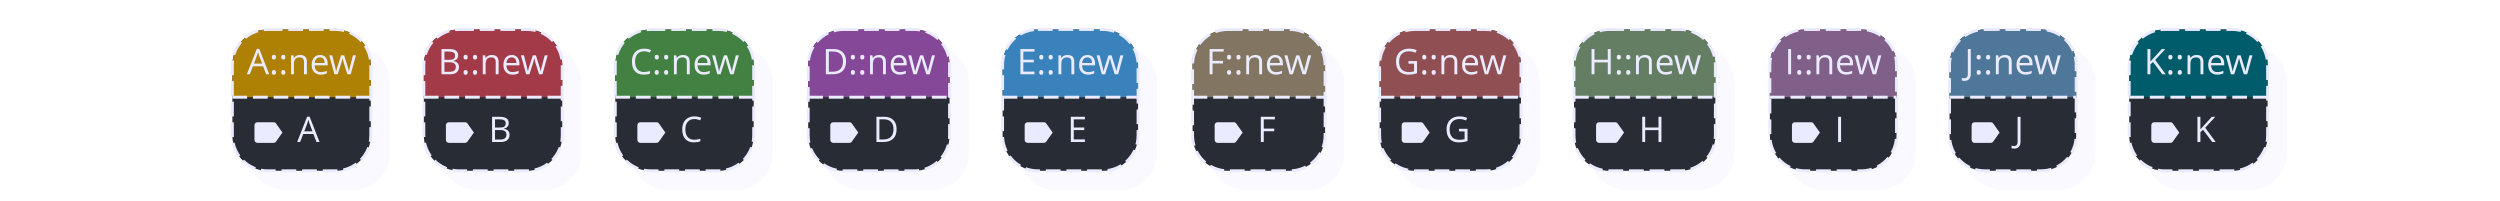
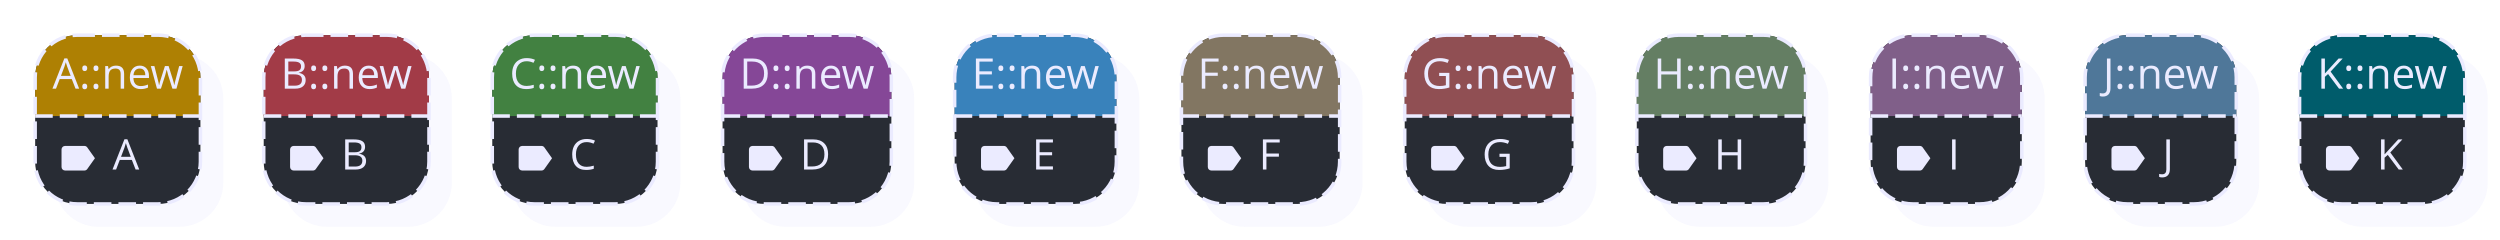
- <svg xmlns="http://www.w3.org/2000/svg" width="699pt" height="56pt" viewBox="-6 -6 711 68" class="refinery-ID">
+ <svg xmlns="http://www.w3.org/2000/svg" width="711pt" height="68pt" viewBox="-6 -6 711 68" class="refinery-ID">
  <style>.refinery-ID .node text{font-family:"Open Sans Variable","Open Sans","Roboto","Helvetica","Arial",sans-serif;fill:#ebebff;font-optical-sizing:none;letter-spacing:0;text-rendering:geometricPrecision;}.refinery-ID .node .node-outline{stroke:#ebebff;}.refinery-ID .node .node-header{fill:rgb(60, 127, 135);}.refinery-ID .node .node-bg{fill:#282c34;}.refinery-ID .node-atom .node-outline{stroke-width:2;}.refinery-ID .node-shadow.node-bg{fill:#ebebff;opacity:0.32;}.refinery-ID .node-exists-unknown .node-outline{stroke-dasharray:5 2;}.refinery-ID .node-typeHash-g .node-header{fill:#ae8003;}.refinery-ID .node-typeHash-h .node-header{fill:#a23b47;}.refinery-ID .node-typeHash-i .node-header{fill:#428141;}.refinery-ID .node-typeHash-j .node-header{fill:#854797;}.refinery-ID .node-typeHash-k .node-header{fill:#3982bb;}.refinery-ID .node-typeHash-l .node-header{fill:#827662;}.refinery-ID .node-typeHash-m .node-header{fill:#904f53;}.refinery-ID .node-typeHash-n .node-header{fill:#647e63;}.refinery-ID .node-typeHash-o .node-header{fill:#805f89;}.refinery-ID .node-typeHash-p .node-header{fill:#4f7799;}.refinery-ID .node-typeHash-_gjoapp .node-header{fill:rgb(0, 92, 107);}.refinery-ID .edge text{font-family:"Open Sans Variable","Open Sans","Roboto","Helvetica","Arial",sans-serif;fill:#ebebff;font-optical-sizing:none;letter-spacing:0;text-rendering:geometricPrecision;}.refinery-ID .edge .edge-line{stroke:#ebebff;}.refinery-ID .edge .edge-arrow{fill:#ebebff;}.refinery-ID .edge-unknown text{fill:#abb2bf;}.refinery-ID .edge-unknown .edge-line{stroke:#abb2bf;}.refinery-ID .edge-unknown .edge-arrow{fill:none;}.refinery-ID .edge-error text{fill:#61afef;}.refinery-ID .edge-error .edge-line{stroke:#61afef;}.refinery-ID .edge-error .edge-arrow{fill:#61afef;}.refinery-ID .icon-true{fill:#ebebff;}.refinery-ID .icon-unknown{fill:#abb2bf;}.refinery-ID .icon-error{fill:#61afef;}.refinery-ID text.label-unknown{fill:#abb2bf;}.refinery-ID text.label-error{fill:#61afef;}.refinery-ID .node-exists-false text:not(.label-error){fill:#abb2bf;}.refinery-ID .node-exists-false .node-outline{stroke:#abb2bf;stroke-dasharray:2 4;}.refinery-ID .node-exists-false .node-header{fill:#282c34!important;}.refinery-ID .node-exists-false .icon-true{fill:#abb2bf;}.refinery-ID .node-exists-error .node-outline{stroke:#61afef;}.refinery-ID .node-exists-error .node-header{fill:#282c34!important;}</style>
  <defs>
    <svg width="24" height="24" viewBox="0 0 24 24" id="refinery-ID-icon-true" class="icon-true">
      <path d="M17.63 5.84C17.27 5.33 16.67 5 16 5L5 5.01C3.9 5.01 3 5.9 3 7v10c0 1.1.9 1.99 2 1.99L16 19c.67 0 1.27-.33 1.63-.84L22 12l-4.37-6.16z" />
    </svg>
    <svg width="24" height="24" viewBox="0 0 24 24" id="refinery-ID-icon-unknown" class="icon-unknown">
      <path d="M17.63 5.84C17.27 5.33 16.67 5 16 5L5 5.01C3.9 5.01 3 5.9 3 7v10c0 1.1.9 1.99 2 1.99L16 19c.67 0 1.27-.33 1.63-.84L22 12l-4.37-6.16zM16 17H5V7h11l3.55 5L16 17z" />
    </svg>
    <svg width="24" height="24" viewBox="0 0 24 24" id="refinery-ID-icon-error" class="icon-error">
      <path d="M12 2C6.47 2 2 6.47 2 12s4.47 10 10 10s10-4.47 10-10S17.53 2 12 2zm5 13.59L15.59 17L12 13.41L8.41 17L7 15.59L10.59 12L7 8.41L8.41 7L12 10.59L15.59 7L17 8.41L13.41 12L17 15.59z" />
    </svg>
    <svg width="24" height="24" viewBox="0 0 24 24" id="refinery-ID-icon-attribute-true" class="icon-attribute-true">
      <path d="M12 7c-2.76 0-5 2.24-5 5s2.24 5 5 5 5-2.24 5-5-2.24-5-5-5" />
    </svg>
    <svg width="24" height="24" viewBox="0 0 24 24" id="refinery-ID-icon-attribute-unknown" class="icon-attribute-unknown">
      <path d="M12 9c1.65 0 3 1.35 3 3s-1.35 3-3 3-3-1.35-3-3 1.35-3 3-3m0-2c-2.76 0-5 2.24-5 5s2.24 5 5 5 5-2.24 5-5-2.24-5-5-5" />
    </svg>
  </defs>
  <g class="graph" transform="scale(1 1) rotate(0) translate(4 52)">
    <g class="node node-multi node-exists-unknown node-equalsSelf-unknown node-typeHash-g">
      <rect stroke="none" x="5.5" y="-42.5" width="48" height="49" rx="12.5" ry="12.5" class="node-shadow node-bg" />
      <rect stroke="none" x="0" y="-48" width="47" height="48" rx="12" ry="12" class="node-bg" />
      <rect stroke="none" x="-4" y="-52" width="55" height="27" clip-path="url(#refinery-ID-clip-0)" class="node-header" />
      <text xml:space="preserve" text-anchor="middle" x="23.5" y="-36" font-size="12.00" dominant-baseline="middle">A::new</text>
      <use x="6" y="-19" width="12" height="12" href="#refinery-ID-icon-true" class="icon icon-true" />
      <g>
        <text xml:space="preserve" text-anchor="start" x="22" y="-13" font-size="12.00" class="label label-true" dominant-baseline="middle">A</text>
      </g>
      <polyline points="0,-25 47,-25" class="node-outline" />
      <rect fill="none" x="0" y="-48" width="47" height="48" rx="12" ry="12" class="node-outline" />
      <clipPath id="refinery-ID-clip-0">
        <rect stroke="none" x="0" y="-48" width="47" height="48" rx="12" ry="12" class="node-bg" />
      </clipPath>
    </g>
    <g class="node node-multi node-exists-unknown node-equalsSelf-unknown node-typeHash-h">
      <rect stroke="none" x="70.5" y="-42.5" width="48" height="49" rx="12.5" ry="12.5" class="node-shadow node-bg" />
      <rect stroke="none" x="65" y="-48" width="47" height="48" rx="12" ry="12" class="node-bg" />
      <rect stroke="none" x="61" y="-52" width="55" height="27" clip-path="url(#refinery-ID-clip-1)" class="node-header" />
      <text xml:space="preserve" text-anchor="middle" x="88.5" y="-36" font-size="12.00" dominant-baseline="middle">B::new</text>
      <use x="71" y="-19" width="12" height="12" href="#refinery-ID-icon-true" class="icon icon-true" />
      <g>
        <text xml:space="preserve" text-anchor="start" x="87" y="-13" font-size="12.00" class="label label-true" dominant-baseline="middle">B</text>
      </g>
      <polyline points="65,-25 112,-25" class="node-outline" />
      <rect fill="none" x="65" y="-48" width="47" height="48" rx="12" ry="12" class="node-outline" />
      <clipPath id="refinery-ID-clip-1">
        <rect stroke="none" x="65" y="-48" width="47" height="48" rx="12" ry="12" class="node-bg" />
      </clipPath>
    </g>
    <g class="node node-multi node-exists-unknown node-equalsSelf-unknown node-typeHash-i">
      <rect stroke="none" x="135.5" y="-42.5" width="48" height="49" rx="12.5" ry="12.5" class="node-shadow node-bg" />
      <rect stroke="none" x="130" y="-48" width="47" height="48" rx="12" ry="12" class="node-bg" />
      <rect stroke="none" x="126" y="-52" width="55" height="27" clip-path="url(#refinery-ID-clip-2)" class="node-header" />
      <text xml:space="preserve" text-anchor="middle" x="153.5" y="-36" font-size="12.00" dominant-baseline="middle">C::new</text>
      <use x="136" y="-19" width="12" height="12" href="#refinery-ID-icon-true" class="icon icon-true" />
      <g>
        <text xml:space="preserve" text-anchor="start" x="152" y="-13" font-size="12.00" class="label label-true" dominant-baseline="middle">C</text>
      </g>
      <polyline points="130,-25 177,-25" class="node-outline" />
      <rect fill="none" x="130" y="-48" width="47" height="48" rx="12" ry="12" class="node-outline" />
      <clipPath id="refinery-ID-clip-2">
        <rect stroke="none" x="130" y="-48" width="47" height="48" rx="12" ry="12" class="node-bg" />
      </clipPath>
    </g>
    <g class="node node-multi node-exists-unknown node-equalsSelf-unknown node-typeHash-j">
      <rect stroke="none" x="201" y="-42.5" width="49" height="49" rx="12.5" ry="12.5" class="node-shadow node-bg" />
      <rect stroke="none" x="195.5" y="-48" width="48" height="48" rx="12" ry="12" class="node-bg" />
      <rect stroke="none" x="191.5" y="-52" width="56" height="27" clip-path="url(#refinery-ID-clip-3)" class="node-header" />
      <text xml:space="preserve" text-anchor="middle" x="219.5" y="-36" font-size="12.00" dominant-baseline="middle">D::new</text>
      <use x="201.5" y="-19" width="12" height="12" href="#refinery-ID-icon-true" class="icon icon-true" />
      <g>
        <text xml:space="preserve" text-anchor="start" x="217.5" y="-13" font-size="12.00" class="label label-true" dominant-baseline="middle">D</text>
      </g>
      <polyline points="195.5,-25 243.5,-25" class="node-outline" />
      <rect fill="none" x="195.5" y="-48" width="48" height="48" rx="12" ry="12" class="node-outline" />
      <clipPath id="refinery-ID-clip-3">
        <rect stroke="none" x="195.5" y="-48" width="48" height="48" rx="12" ry="12" class="node-bg" />
      </clipPath>
    </g>
    <g class="node node-multi node-exists-unknown node-equalsSelf-unknown node-typeHash-k">
      <rect stroke="none" x="267" y="-42.5" width="47" height="49" rx="12.5" ry="12.5" class="node-shadow node-bg" />
      <rect stroke="none" x="261.5" y="-48" width="46" height="48" rx="12" ry="12" class="node-bg" />
      <rect stroke="none" x="257.5" y="-52" width="54" height="27" clip-path="url(#refinery-ID-clip-4)" class="node-header" />
      <text xml:space="preserve" text-anchor="middle" x="284.5" y="-36" font-size="12.00" dominant-baseline="middle">E::new</text>
      <use x="267.5" y="-19" width="12" height="12" href="#refinery-ID-icon-true" class="icon icon-true" />
      <g>
        <text xml:space="preserve" text-anchor="start" x="283.5" y="-13" font-size="12.00" class="label label-true" dominant-baseline="middle">E</text>
      </g>
      <polyline points="261.5,-25 307.5,-25" class="node-outline" />
      <rect fill="none" x="261.5" y="-48" width="46" height="48" rx="12" ry="12" class="node-outline" />
      <clipPath id="refinery-ID-clip-4">
        <rect stroke="none" x="261.5" y="-48" width="46" height="48" rx="12" ry="12" class="node-bg" />
      </clipPath>
    </g>
    <g class="node node-multi node-exists-unknown node-equalsSelf-unknown node-typeHash-l">
      <rect stroke="none" x="331.5" y="-42.5" width="46" height="49" rx="12.5" ry="12.5" class="node-shadow node-bg" />
      <rect stroke="none" x="326" y="-48" width="45" height="48" rx="12" ry="12" class="node-bg" />
      <rect stroke="none" x="322" y="-52" width="53" height="27" clip-path="url(#refinery-ID-clip-5)" class="node-header" />
      <text xml:space="preserve" text-anchor="middle" x="348.5" y="-36" font-size="12.00" dominant-baseline="middle">F::new</text>
      <use x="332" y="-19" width="12" height="12" href="#refinery-ID-icon-true" class="icon icon-true" />
      <g>
        <text xml:space="preserve" text-anchor="start" x="348" y="-13" font-size="12.00" class="label label-true" dominant-baseline="middle">F</text>
      </g>
      <polyline points="326,-25 371,-25" class="node-outline" />
      <rect fill="none" x="326" y="-48" width="45" height="48" rx="12" ry="12" class="node-outline" />
      <clipPath id="refinery-ID-clip-5">
        <rect stroke="none" x="326" y="-48" width="45" height="48" rx="12" ry="12" class="node-bg" />
      </clipPath>
    </g>
    <g class="node node-multi node-exists-unknown node-equalsSelf-unknown node-typeHash-m">
      <rect stroke="none" x="395" y="-42.5" width="49" height="49" rx="12.5" ry="12.5" class="node-shadow node-bg" />
      <rect stroke="none" x="389.5" y="-48" width="48" height="48" rx="12" ry="12" class="node-bg" />
      <rect stroke="none" x="385.5" y="-52" width="56" height="27" clip-path="url(#refinery-ID-clip-6)" class="node-header" />
      <text xml:space="preserve" text-anchor="middle" x="413.5" y="-36" font-size="12.00" dominant-baseline="middle">G::new</text>
      <use x="395.5" y="-19" width="12" height="12" href="#refinery-ID-icon-true" class="icon icon-true" />
      <g>
        <text xml:space="preserve" text-anchor="start" x="411.5" y="-13" font-size="12.00" class="label label-true" dominant-baseline="middle">G</text>
      </g>
      <polyline points="389.5,-25 437.5,-25" class="node-outline" />
      <rect fill="none" x="389.5" y="-48" width="48" height="48" rx="12" ry="12" class="node-outline" />
      <clipPath id="refinery-ID-clip-6">
        <rect stroke="none" x="389.5" y="-48" width="48" height="48" rx="12" ry="12" class="node-bg" />
      </clipPath>
    </g>
    <g class="node node-multi node-exists-unknown node-equalsSelf-unknown node-typeHash-n">
      <rect stroke="none" x="461" y="-42.5" width="49" height="49" rx="12.5" ry="12.5" class="node-shadow node-bg" />
      <rect stroke="none" x="455.5" y="-48" width="48" height="48" rx="12" ry="12" class="node-bg" />
      <rect stroke="none" x="451.5" y="-52" width="56" height="27" clip-path="url(#refinery-ID-clip-7)" class="node-header" />
      <text xml:space="preserve" text-anchor="middle" x="479.5" y="-36" font-size="12.00" dominant-baseline="middle">H::new</text>
      <use x="461.5" y="-19" width="12" height="12" href="#refinery-ID-icon-true" class="icon icon-true" />
      <g>
        <text xml:space="preserve" text-anchor="start" x="477.5" y="-13" font-size="12.00" class="label label-true" dominant-baseline="middle">H</text>
      </g>
      <polyline points="455.5,-25 503.5,-25" class="node-outline" />
      <rect fill="none" x="455.5" y="-48" width="48" height="48" rx="12" ry="12" class="node-outline" />
      <clipPath id="refinery-ID-clip-7">
        <rect stroke="none" x="455.5" y="-48" width="48" height="48" rx="12" ry="12" class="node-bg" />
      </clipPath>
    </g>
    <g class="node node-multi node-exists-unknown node-equalsSelf-unknown node-typeHash-o">
      <rect stroke="none" x="527.5" y="-42.5" width="44" height="49" rx="12.5" ry="12.5" class="node-shadow node-bg" />
      <rect stroke="none" x="522" y="-48" width="43" height="48" rx="12" ry="12" class="node-bg" />
      <rect stroke="none" x="518" y="-52" width="51" height="27" clip-path="url(#refinery-ID-clip-8)" class="node-header" />
      <text xml:space="preserve" text-anchor="middle" x="543.5" y="-36" font-size="12.00" dominant-baseline="middle">I::new</text>
      <use x="528" y="-19" width="12" height="12" href="#refinery-ID-icon-true" class="icon icon-true" />
      <g>
        <text xml:space="preserve" text-anchor="start" x="544" y="-13" font-size="12.00" class="label label-true" dominant-baseline="middle">I</text>
      </g>
      <polyline points="522,-25 565,-25" class="node-outline" />
      <rect fill="none" x="522" y="-48" width="43" height="48" rx="12" ry="12" class="node-outline" />
      <clipPath id="refinery-ID-clip-8">
        <rect stroke="none" x="522" y="-48" width="43" height="48" rx="12" ry="12" class="node-bg" />
      </clipPath>
    </g>
    <g class="node node-multi node-exists-unknown node-equalsSelf-unknown node-typeHash-p">
      <rect stroke="none" x="588.5" y="-42.5" width="44" height="49" rx="12.5" ry="12.5" class="node-shadow node-bg" />
      <rect stroke="none" x="583" y="-48" width="43" height="48" rx="12" ry="12" class="node-bg" />
      <rect stroke="none" x="579" y="-52" width="51" height="27" clip-path="url(#refinery-ID-clip-9)" class="node-header" />
      <text xml:space="preserve" text-anchor="middle" x="604.5" y="-36" font-size="12.00" dominant-baseline="middle">J::new</text>
      <use x="589" y="-19" width="12" height="12" href="#refinery-ID-icon-true" class="icon icon-true" />
      <g>
        <text xml:space="preserve" text-anchor="start" x="605" y="-13" font-size="12.00" class="label label-true" dominant-baseline="middle">J</text>
      </g>
      <polyline points="583,-25 626,-25" class="node-outline" />
      <rect fill="none" x="583" y="-48" width="43" height="48" rx="12" ry="12" class="node-outline" />
      <clipPath id="refinery-ID-clip-9">
        <rect stroke="none" x="583" y="-48" width="43" height="48" rx="12" ry="12" class="node-bg" />
      </clipPath>
    </g>
    <g class="node node-multi node-exists-unknown node-equalsSelf-unknown node-typeHash-_gjoapp">
      <rect stroke="none" x="649.5" y="-42.5" width="48" height="49" rx="12.5" ry="12.5" class="node-shadow node-bg" />
      <rect stroke="none" x="644" y="-48" width="47" height="48" rx="12" ry="12" class="node-bg" />
      <rect stroke="none" x="640" y="-52" width="55" height="27" clip-path="url(#refinery-ID-clip-10)" class="node-header" />
      <text xml:space="preserve" text-anchor="middle" x="667.5" y="-36" font-size="12.00" dominant-baseline="middle">K::new</text>
      <use x="650" y="-19" width="12" height="12" href="#refinery-ID-icon-true" class="icon icon-true" />
      <g>
        <text xml:space="preserve" text-anchor="start" x="666" y="-13" font-size="12.00" class="label label-true" dominant-baseline="middle">K</text>
      </g>
      <polyline points="644,-25 691,-25" class="node-outline" />
      <rect fill="none" x="644" y="-48" width="47" height="48" rx="12" ry="12" class="node-outline" />
      <clipPath id="refinery-ID-clip-10">
        <rect stroke="none" x="644" y="-48" width="47" height="48" rx="12" ry="12" class="node-bg" />
      </clipPath>
    </g>
  </g>
</svg>
